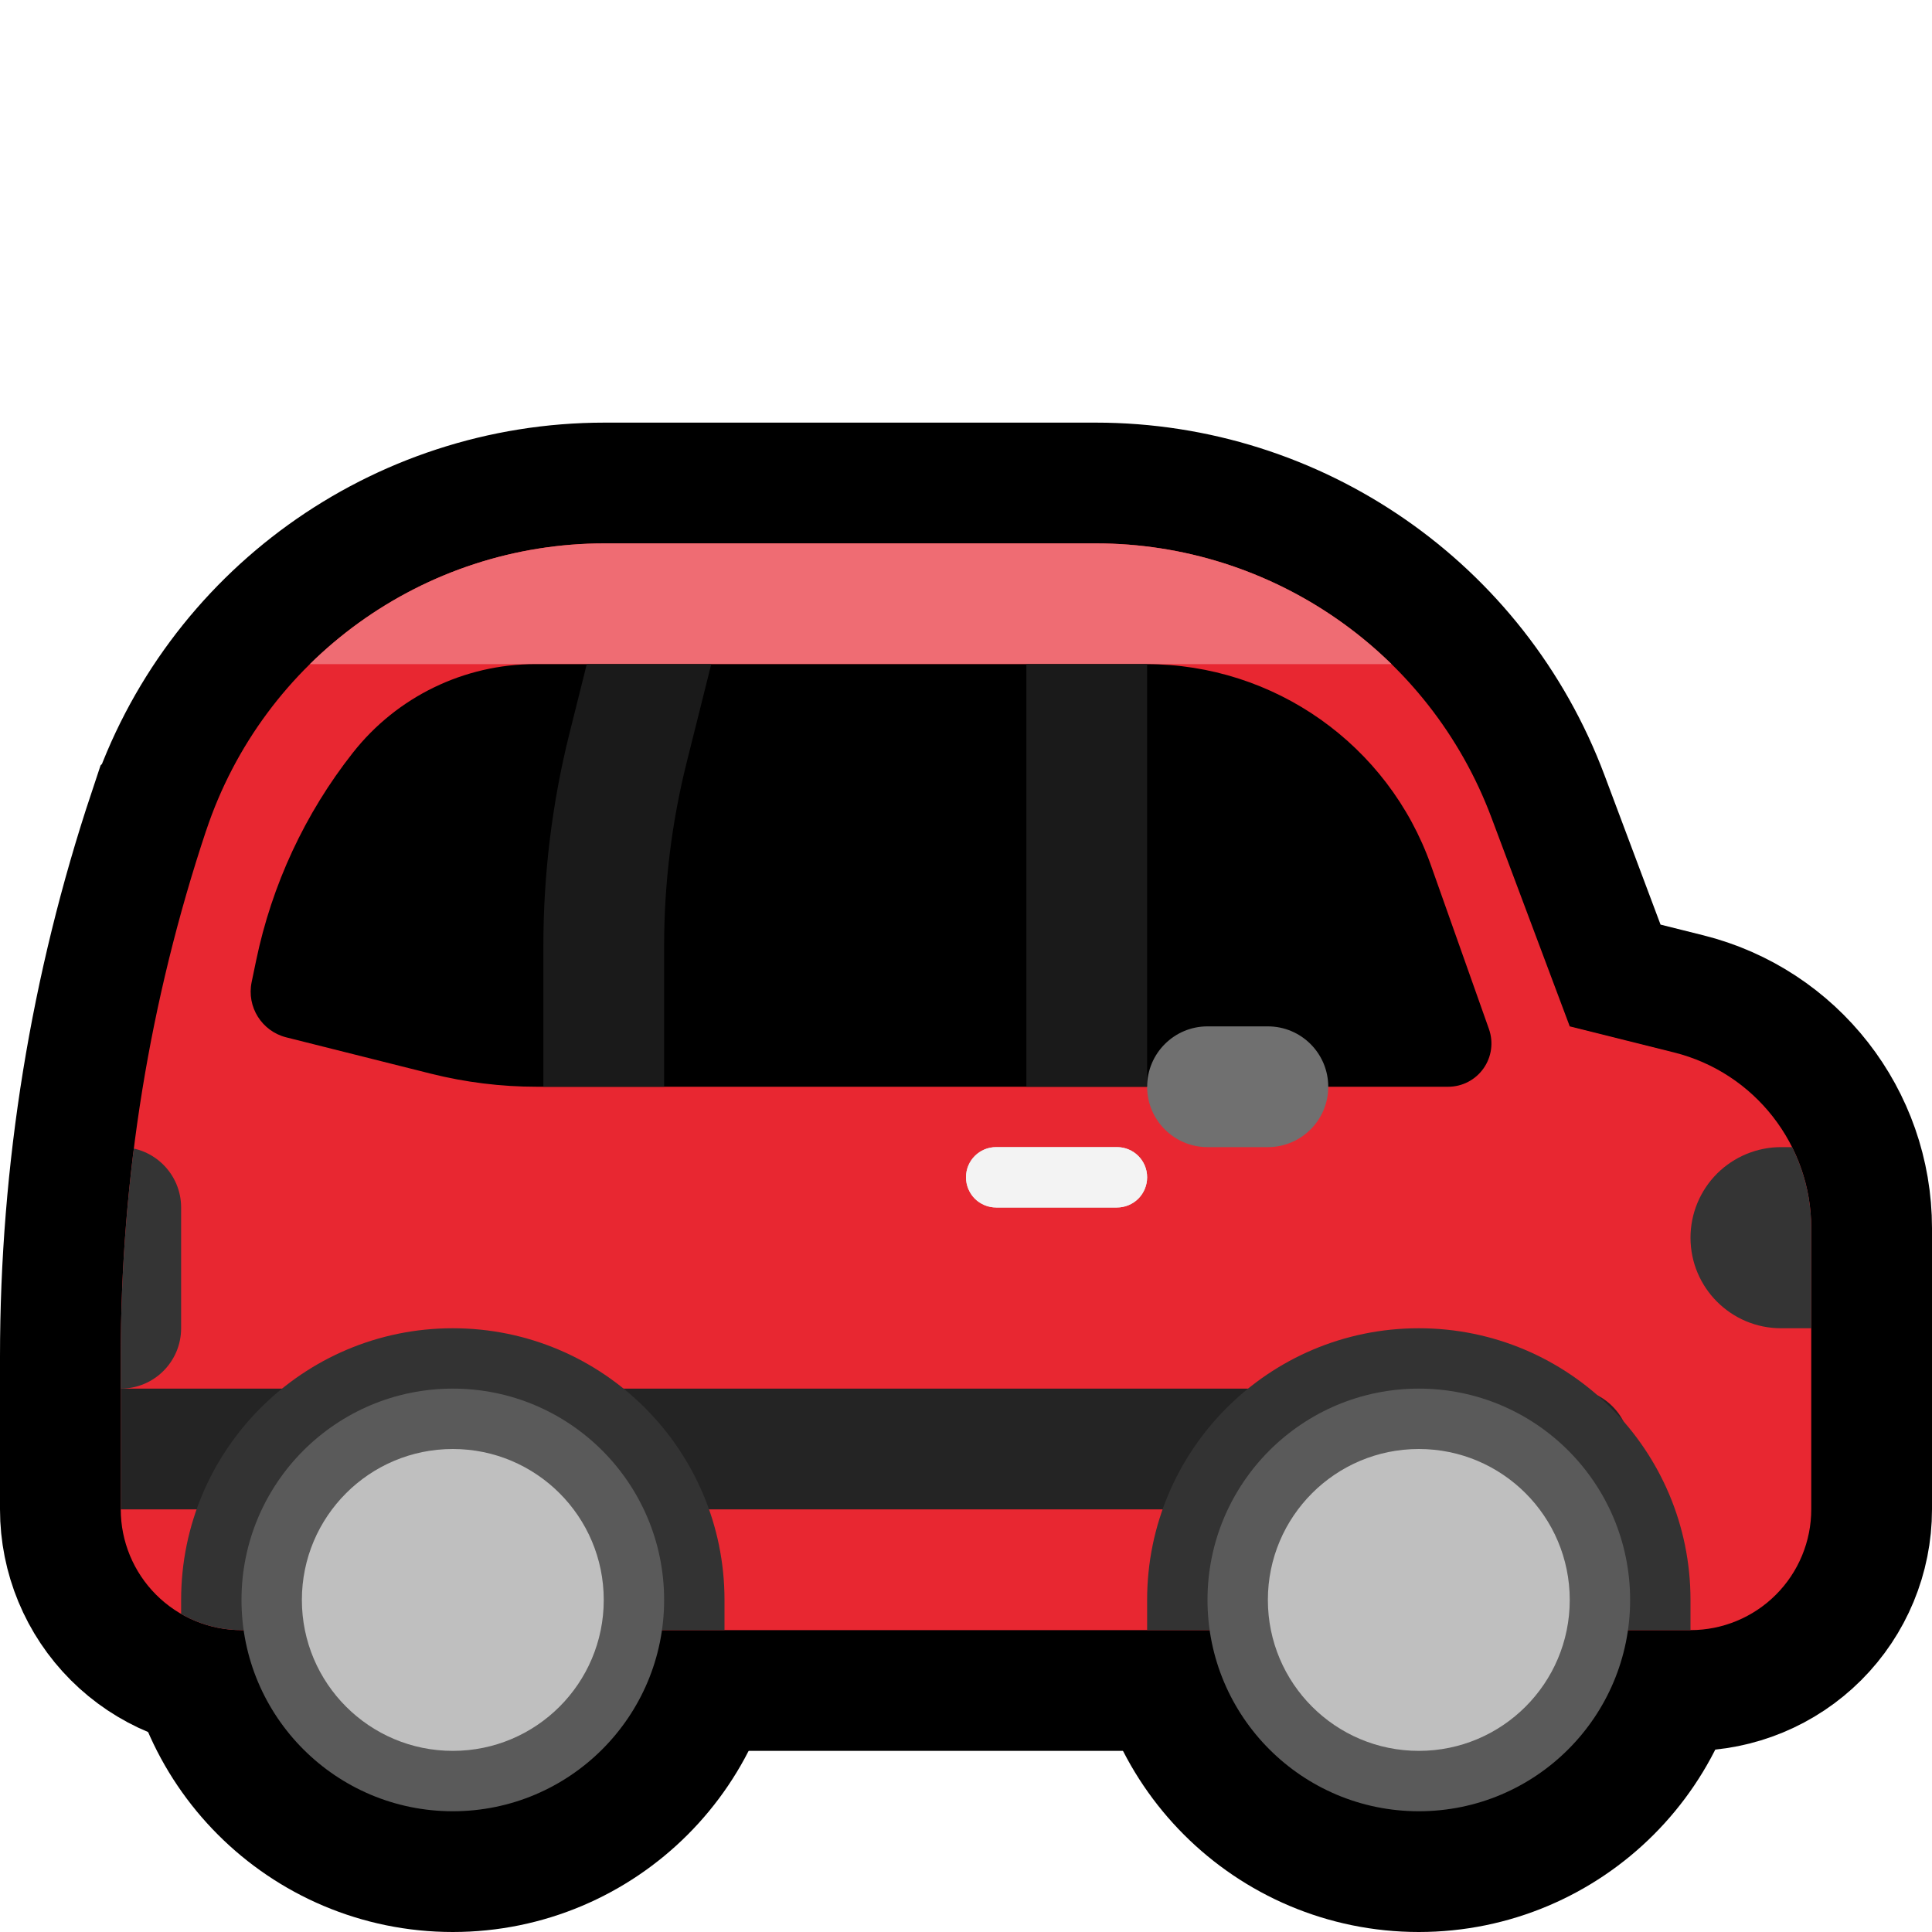
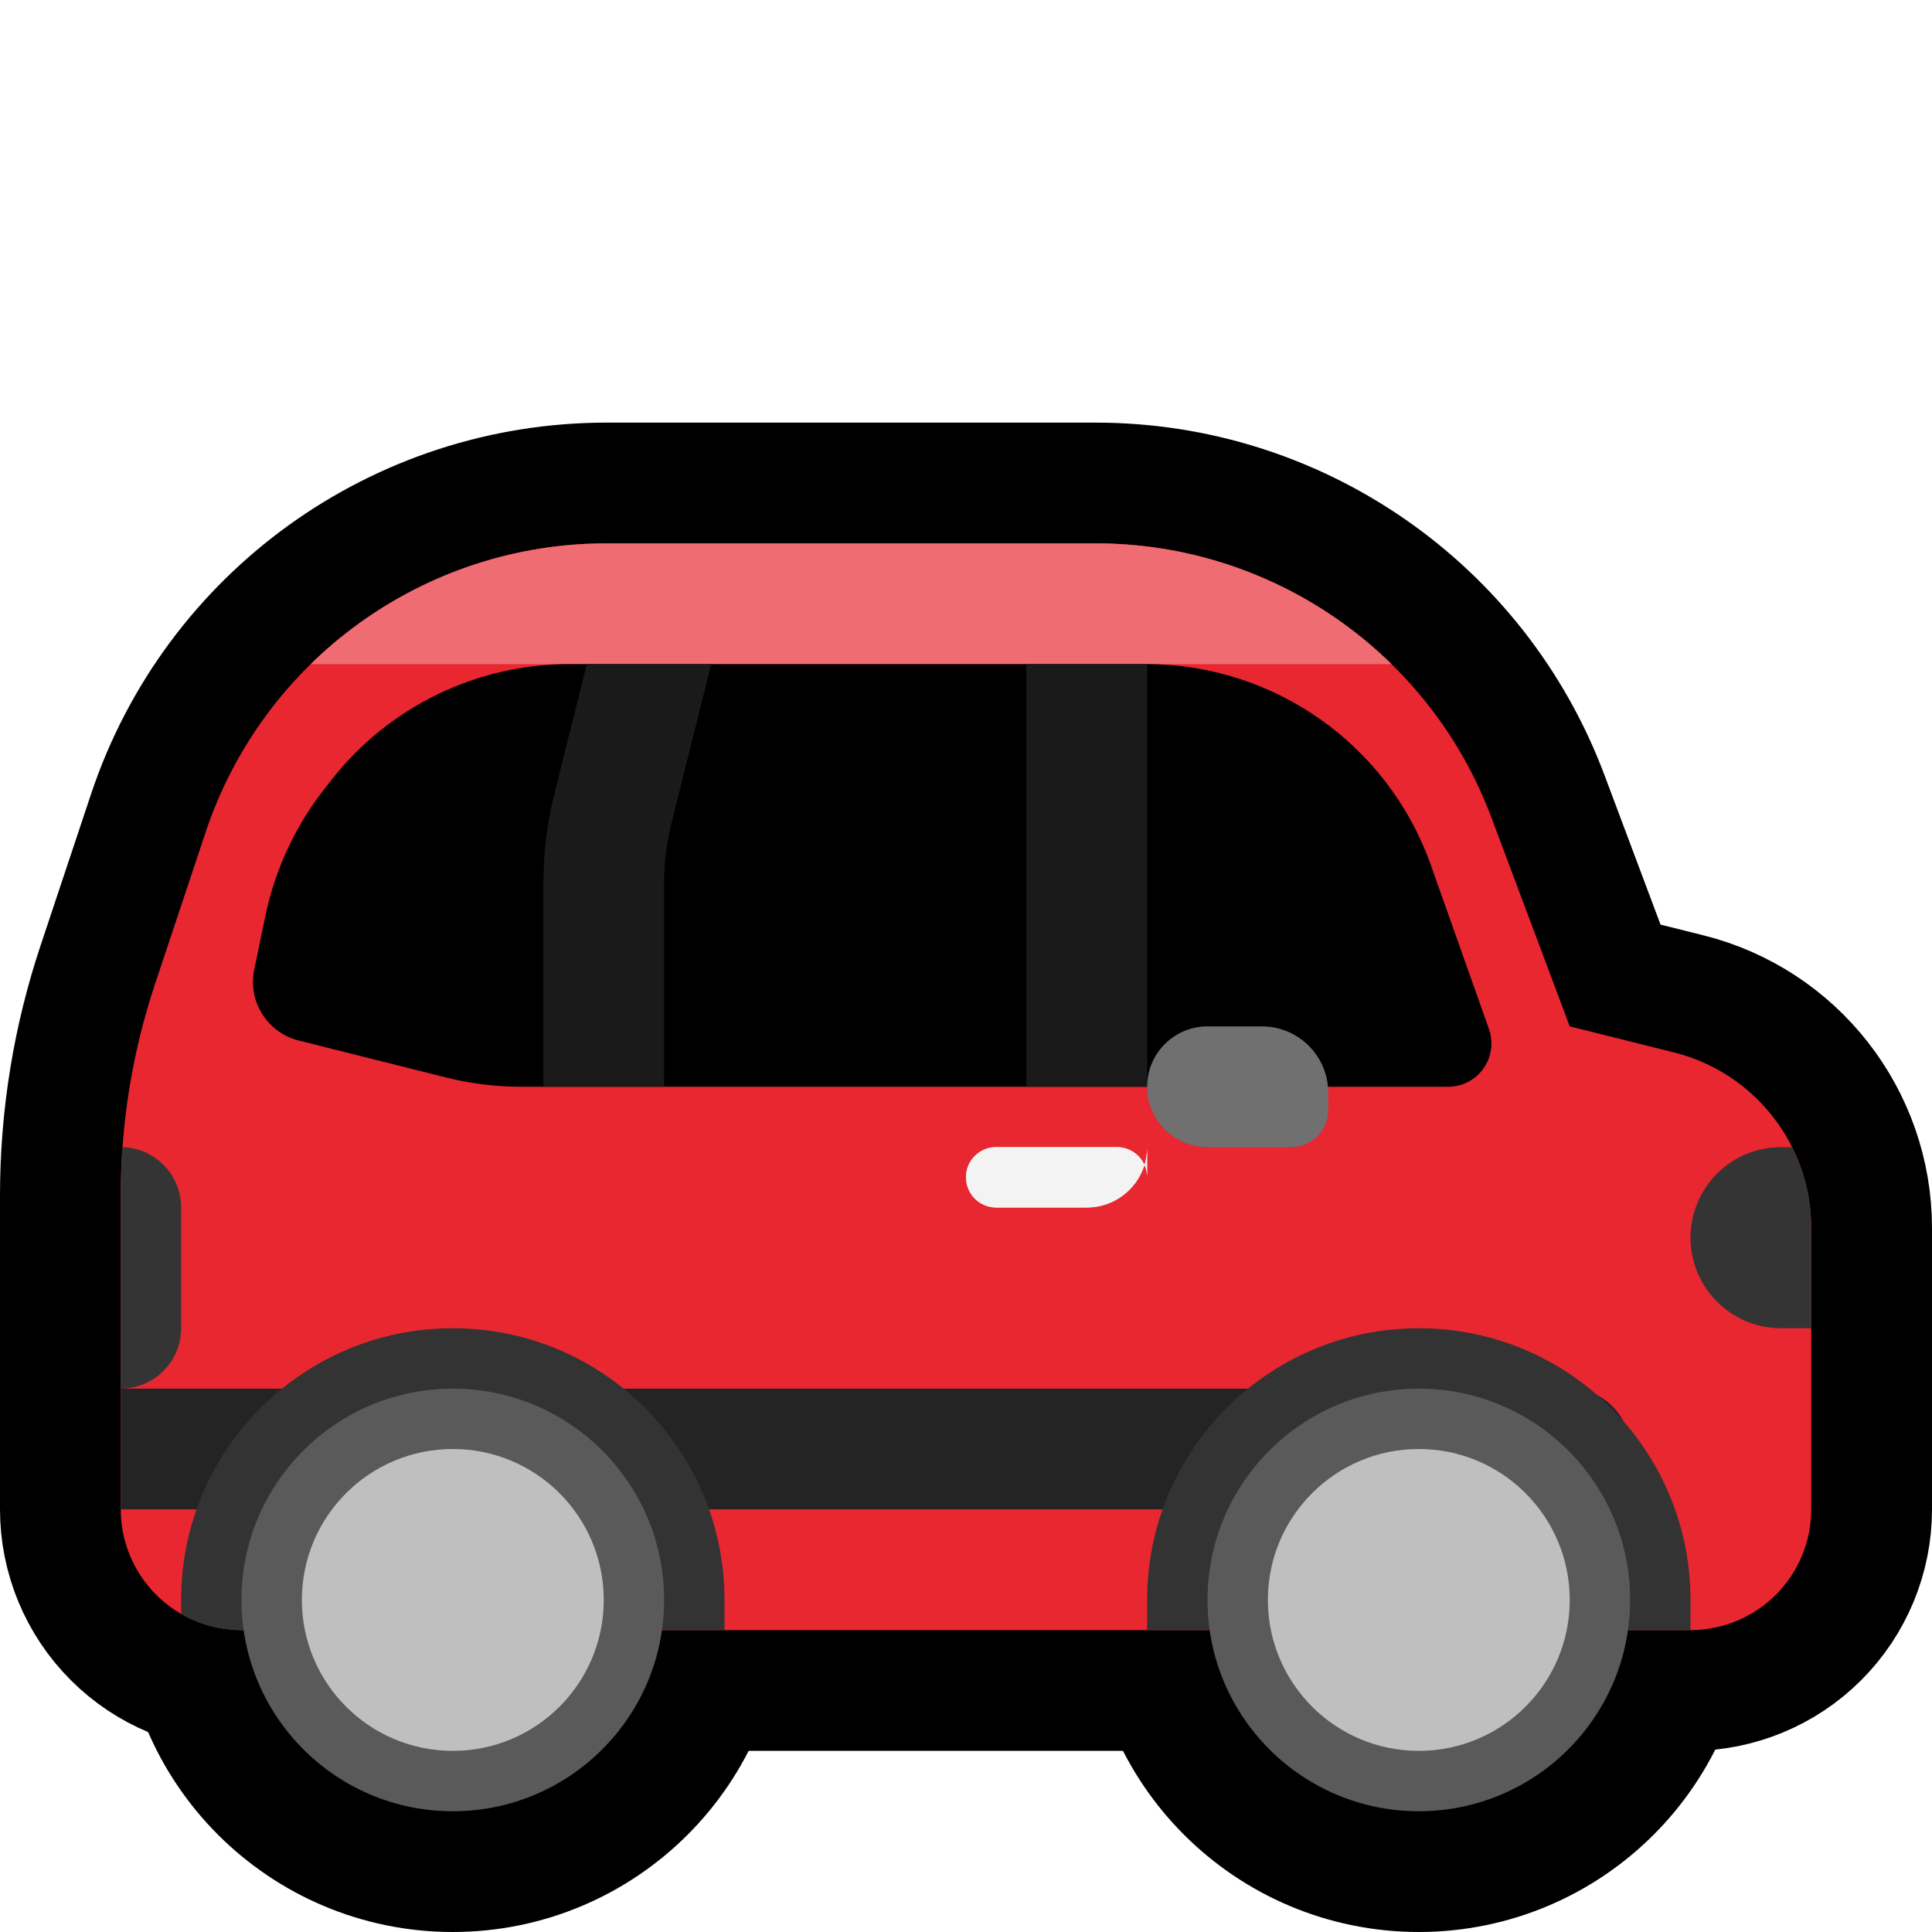
<svg xmlns="http://www.w3.org/2000/svg" width="100%" height="100%" viewBox="0 0 32 32" version="1.1" xml:space="preserve" style="fill-rule:evenodd;clip-rule:evenodd;stroke-linecap:round;stroke-miterlimit:1.5;">
  <rect id="car" x="0" y="0" width="32" height="32" style="fill:none;" />
  <clipPath id="_clip1">
    <rect x="0" y="0" width="32" height="32" />
  </clipPath>
  <g clip-path="url(#_clip1)">
    <g id="outline">
-       <path d="M24.703,13.542c-1.024,-2.732 -3.636,-4.542 -6.554,-4.542c-2.519,0 -5.593,0 -8.135,0c-2.994,0 -5.653,1.916 -6.599,4.756c-0.001,0.001 -0.001,0.001 -0.001,0.001c-0.936,2.81 -1.414,5.753 -1.414,8.715l0,2.528c0,0.53 0.211,1.039 0.586,1.414c0.375,0.375 0.884,0.586 1.414,0.586c5.154,0 18.846,0 24,0c0.53,0 1.039,-0.211 1.414,-0.586c0.375,-0.375 0.586,-0.884 0.586,-1.414c0,-1.377 0,-3.212 0,-4.658c0,-1.376 -0.937,-2.576 -2.272,-2.91c-0.902,-0.225 -1.728,-0.432 -1.728,-0.432c0,0 -0.62,-1.654 -1.297,-3.458Z" style="fill:none;stroke:#000;stroke-width:4px;" />
+       <path d="M24.703,13.542c-1.024,-2.732 -3.636,-4.542 -6.554,-4.542c-2.509,0 -5.568,0 -8.104,0c-3.013,-0 -5.688,1.928 -6.64,4.786c-0.3,0.899 -0.594,1.781 -0.835,2.505c-0.378,1.132 -0.57,2.317 -0.57,3.51l0,5.199c-0,0.53 0.211,1.039 0.586,1.414c0.375,0.375 0.884,0.586 1.414,0.586c5.154,0 18.846,0 24,0c0.53,0 1.039,-0.211 1.414,-0.586c0.375,-0.375 0.586,-0.884 0.586,-1.414c0,-1.377 0,-3.212 -0,-4.658c-0,-1.376 -0.937,-2.576 -2.272,-2.91c-0.902,-0.225 -1.728,-0.432 -1.728,-0.432c0,-0 -0.62,-1.654 -1.297,-3.458Z" style="fill:none;stroke:#000;stroke-width:4px;" />
      <circle cx="7.5" cy="26.5" r="3.5" style="fill:none;stroke:#000;stroke-width:4px;" />
      <circle cx="23.5" cy="26.5" r="3.5" style="fill:none;stroke:#000;stroke-width:4px;" />
    </g>
    <g id="emoji">
-       <path d="M24.703,13.542c-1.024,-2.732 -3.636,-4.542 -6.554,-4.542c-2.519,0 -5.593,0 -8.135,0c-2.994,0 -5.653,1.916 -6.599,4.756c-0.001,0.001 -0.001,0.001 -0.001,0.001c-0.936,2.81 -1.414,5.753 -1.414,8.715l0,2.528c0,0.53 0.211,1.039 0.586,1.414c0.375,0.375 0.884,0.586 1.414,0.586c5.154,0 18.846,0 24,0c0.53,0 1.039,-0.211 1.414,-0.586c0.375,-0.375 0.586,-0.884 0.586,-1.414c0,-1.377 0,-3.212 0,-4.658c0,-1.376 -0.937,-2.576 -2.272,-2.91c-0.902,-0.225 -1.728,-0.432 -1.728,-0.432c0,0 -0.62,-1.654 -1.297,-3.458Z" style="fill:#e82731;" />
+       <path d="M24.703,13.542c-1.024,-2.732 -3.636,-4.542 -6.554,-4.542c-2.509,-0 -5.568,-0 -8.104,-0c-3.013,-0 -5.688,1.928 -6.64,4.786c-0.3,0.899 -0.594,1.781 -0.835,2.505c-0.378,1.132 -0.57,2.317 -0.57,3.51l0,5.199c-0,0.53 0.211,1.039 0.586,1.414c0.375,0.375 0.884,0.586 1.414,0.586c5.154,0 18.846,0 24,0c0.53,0 1.039,-0.211 1.414,-0.586c0.375,-0.375 0.586,-0.884 0.586,-1.414c0,-1.377 0,-3.212 -0,-4.658c-0,-1.376 -0.937,-2.576 -2.272,-2.91c-0.902,-0.225 -1.728,-0.432 -1.728,-0.432c0,0 -0.62,-1.654 -1.297,-3.458Z" style="fill:#e82731;" />
      <clipPath id="_clip2">
-         <path d="M24.703,13.542c-1.024,-2.732 -3.636,-4.542 -6.554,-4.542c-2.519,0 -5.593,0 -8.135,0c-2.994,0 -5.653,1.916 -6.599,4.756c-0.001,0.001 -0.001,0.001 -0.001,0.001c-0.936,2.81 -1.414,5.753 -1.414,8.715l0,2.528c0,0.53 0.211,1.039 0.586,1.414c0.375,0.375 0.884,0.586 1.414,0.586c5.154,0 18.846,0 24,0c0.53,0 1.039,-0.211 1.414,-0.586c0.375,-0.375 0.586,-0.884 0.586,-1.414c0,-1.377 0,-3.212 0,-4.658c0,-1.376 -0.937,-2.576 -2.272,-2.91c-0.902,-0.225 -1.728,-0.432 -1.728,-0.432c0,0 -0.62,-1.654 -1.297,-3.458Z" />
+         <path d="M24.703,13.542c-1.024,-2.732 -3.636,-4.542 -6.554,-4.542c-2.509,-0 -5.568,-0 -8.104,-0c-3.013,-0 -5.688,1.928 -6.64,4.786c-0.3,0.899 -0.594,1.781 -0.835,2.505c-0.378,1.132 -0.57,2.317 -0.57,3.51l0,5.199c-0,0.53 0.211,1.039 0.586,1.414c0.375,0.375 0.884,0.586 1.414,0.586c5.154,0 18.846,0 24,0c0.53,0 1.039,-0.211 1.414,-0.586c0.375,-0.375 0.586,-0.884 0.586,-1.414c0,-1.377 0,-3.212 -0,-4.658c-0,-1.376 -0.937,-2.576 -2.272,-2.91c-0.902,-0.225 -1.728,-0.432 -1.728,-0.432c0,0 -0.62,-1.654 -1.297,-3.458Z" />
      </clipPath>
      <g clip-path="url(#_clip2)">
-         <path d="M19,19.499c0,-0.276 -0.223,-0.499 -0.499,-0.499c-0.555,0 -1.447,0 -2.002,0c-0.276,0 -0.499,0.223 -0.499,0.499c0,0 0,0.001 0,0.001c0,0.133 0.053,0.26 0.146,0.354c0.094,0.093 0.221,0.146 0.354,0.146c0.555,0 1.445,0 2,0c0.133,0 0.26,-0.053 0.354,-0.146c0.093,-0.094 0.146,-0.221 0.146,-0.354c0,0 0,-0.001 0,-0.001Z" style="fill:#dbdbdb;" />
+         <path d="M19,19.5c0,-0.133 -0.053,-0.26 -0.146,-0.354c-0.094,-0.093 -0.221,-0.146 -0.354,-0.146c-0.556,0 -1.448,0 -2.003,0c-0.132,-0 -0.258,0.052 -0.351,0.146c-0.094,0.093 -0.146,0.219 -0.146,0.351c0,0.001 0,0.002 0,0.003c-0,0.133 0.053,0.26 0.146,0.354c0.094,0.093 0.221,0.146 0.354,0.146c0.408,-0 0.996,-0 1.5,-0c0.552,-0 1,-0.448 1,-1c0,0 0,0 0,0.5Z" style="fill:#dbdbdb;" />
        <rect x="1" y="7" width="30" height="4" style="fill:#ef6c73;" />
        <path d="M31,19l-1.5,0c-0.398,0 -0.779,0.158 -1.061,0.439c-0.281,0.282 -0.439,0.663 -0.439,1.061c0,0.828 0.672,1.5 1.5,1.5l1.5,0l0,-3Z" style="fill:#343434;" />
-         <path d="M1,19l1,0c0.552,0 1,0.448 1,1c0,0.611 0,1.389 0,2c0,0.552 -0.448,1 -1,1c-0.5,0 -1,0 -1,0l0,-4Z" style="fill:#343434;" />
-         <path d="M27,24c0,-0.265 -0.105,-0.52 -0.293,-0.707c-0.187,-0.188 -0.442,-0.293 -0.707,-0.293c-4.772,0 -25,0 -25,0l0,2l25,0c0.265,0 0.52,-0.105 0.707,-0.293c0.188,-0.187 0.293,-0.442 0.293,-0.707c0,0 0,0 0,0Z" style="fill:#242424;" />
-         <path d="M28,26.5c0,-2.485 -2.015,-4.5 -4.5,-4.5c0,0 0,0 0,0c-2.485,0 -4.5,2.015 -4.5,4.5c0,0.308 0,0.5 0,0.5l9,0l0,-0.5Z" style="fill:#333;" />
-         <path d="M12,26.5c0,-2.485 -2.015,-4.5 -4.5,-4.5c0,0 0,0 0,0c-2.485,0 -4.5,2.015 -4.5,4.5c0,0.308 0,0.5 0,0.5l9,0l0,-0.5Z" style="fill:#333;" />
+         <path d="M1,19l1,0c0.552,0 1,0.448 1,1c-0,0.611 -0,1.389 -0,2c-0,0.552 -0.448,1 -1,1c-0.5,0 -1,0 -1,0l-0,-4Z" style="fill:#343434;" />
+         <path d="M27,24c-0,-0.265 -0.105,-0.52 -0.293,-0.707c-0.187,-0.188 -0.442,-0.293 -0.707,-0.293c-4.772,-0 -25,-0 -25,-0l0,2l25,-0c0.265,0 0.52,-0.105 0.707,-0.293c0.188,-0.187 0.293,-0.442 0.293,-0.707Z" style="fill:#242424;" />
+         <path d="M28,26.5c-0,-2.485 -2.015,-4.5 -4.5,-4.5c-0,0 -0,0 -0,0c-2.485,0 -4.5,2.015 -4.5,4.5c0,0.308 0,0.5 0,0.5l9,-0l0,-0.5Z" style="fill:#333;" />
+         <path d="M12,26.5c-0,-2.485 -2.015,-4.5 -4.5,-4.5c-0,0 -0,0 -0,0c-2.485,0 -4.5,2.015 -4.5,4.5c0,0.308 0,0.5 0,0.5l9,-0l0,-0.5Z" style="fill:#333;" />
      </g>
-       <path d="M19,19.499c0,-0.276 -0.223,-0.499 -0.499,-0.499c-0.555,0 -1.447,0 -2.002,0c-0.276,0 -0.499,0.223 -0.499,0.499c0,0 0,0.001 0,0.001c0,0.133 0.053,0.26 0.146,0.354c0.094,0.093 0.221,0.146 0.354,0.146c0.555,0 1.445,0 2,0c0.133,0 0.26,-0.053 0.354,-0.146c0.093,-0.094 0.146,-0.221 0.146,-0.354c0,0 0,-0.001 0,-0.001Z" style="fill:#f3f3f3;" />
-       <path d="M23.7,14.33c-0.707,-1.996 -2.595,-3.33 -4.713,-3.33l-10.121,0c-1.178,0 -2.291,0.54 -3.02,1.466c0,0 -0.001,0.001 -0.001,0.001c-0.794,1.008 -1.342,2.187 -1.603,3.444c-0.026,0.124 -0.051,0.244 -0.074,0.356c-0.085,0.41 0.168,0.813 0.574,0.915c0.674,0.169 1.678,0.421 2.393,0.601c0.574,0.144 1.165,0.217 1.757,0.217c2.897,0 12.03,0 15.094,0c0.233,0 0.451,-0.113 0.585,-0.303c0.135,-0.19 0.168,-0.433 0.091,-0.652c-0.252,-0.709 -0.61,-1.721 -0.962,-2.715Z" />
+       <path d="M19,19.5c0,-0.133 -0.053,-0.26 -0.146,-0.354c-0.094,-0.093 -0.221,-0.146 -0.354,-0.146c-0.556,0 -1.448,0 -2.003,0c-0.132,-0 -0.258,0.052 -0.351,0.146c-0.094,0.093 -0.146,0.219 -0.146,0.351c0,0.001 0,0.002 0,0.003c-0,0.133 0.053,0.26 0.146,0.354c0.094,0.093 0.221,0.146 0.354,0.146c0.408,-0 0.996,-0 1.5,-0c0.552,-0 1,-0.448 1,-1c0,0 0,0 0,0.5Z" style="fill:#f3f3f3;" />
+       <path d="M23.7,14.33c-0.707,-1.996 -2.595,-3.33 -4.713,-3.33l-9.56,-0c-1.532,0 -2.98,0.703 -3.928,1.907c-0.04,0.051 -0.079,0.101 -0.118,0.15c-0.488,0.62 -0.826,1.345 -0.987,2.119c-0.06,0.293 -0.125,0.604 -0.183,0.885c-0.109,0.525 0.216,1.042 0.736,1.173c0.752,0.188 1.791,0.449 2.442,0.613c0.406,0.101 0.823,0.153 1.241,0.153l15.356,-0c0.233,0 0.451,-0.113 0.585,-0.303c0.135,-0.19 0.168,-0.433 0.091,-0.652c-0.252,-0.709 -0.61,-1.721 -0.962,-2.715Z" />
      <clipPath id="_clip3">
-         <path d="M23.7,14.33c-0.707,-1.996 -2.595,-3.33 -4.713,-3.33l-10.121,0c-1.178,0 -2.291,0.54 -3.02,1.466c0,0 -0.001,0.001 -0.001,0.001c-0.794,1.008 -1.342,2.187 -1.603,3.444c-0.026,0.124 -0.051,0.244 -0.074,0.356c-0.085,0.41 0.168,0.813 0.574,0.915c0.674,0.169 1.678,0.421 2.393,0.601c0.574,0.144 1.165,0.217 1.757,0.217c2.897,0 12.03,0 15.094,0c0.233,0 0.451,-0.113 0.585,-0.303c0.135,-0.19 0.168,-0.433 0.091,-0.652c-0.252,-0.709 -0.61,-1.721 -0.962,-2.715Z" />
+         <path d="M23.7,14.33c-0.707,-1.996 -2.595,-3.33 -4.713,-3.33l-9.56,-0c-1.532,0 -2.98,0.703 -3.928,1.907c-0.04,0.051 -0.079,0.101 -0.118,0.15c-0.488,0.62 -0.826,1.345 -0.987,2.119c-0.06,0.293 -0.125,0.604 -0.183,0.885c-0.109,0.525 0.216,1.042 0.736,1.173c0.752,0.188 1.791,0.449 2.442,0.613c0.406,0.101 0.823,0.153 1.241,0.153l15.356,-0c0.233,0 0.451,-0.113 0.585,-0.303c0.135,-0.19 0.168,-0.433 0.091,-0.652c-0.252,-0.709 -0.61,-1.721 -0.962,-2.715Z" />
      </clipPath>
      <g clip-path="url(#_clip3)">
-         <path d="M11,10c0,0 -0.319,1.276 -0.597,2.387c-0.268,1.071 -0.403,2.171 -0.403,3.276c0,1.455 0,3.337 0,3.337" style="fill:none;stroke:#1a1a1a;stroke-width:2px;stroke-linejoin:round;" />
+         <path d="M11,10c-0,0 -0.568,2.271 -0.848,3.391c-0.101,0.404 -0.152,0.82 -0.152,1.237c-0,1.343 -0,4.372 -0,4.372" style="fill:none;stroke:#1a1a1a;stroke-width:2px;stroke-linejoin:round;" />
        <path d="M18,11l0,8" style="fill:none;stroke:#1a1a1a;stroke-width:2px;stroke-linejoin:round;" />
      </g>
      <circle cx="7.5" cy="26.5" r="3.5" style="fill:#5a5a5a;" />
      <circle cx="23.5" cy="26.5" r="3.5" style="fill:#5a5a5a;" />
      <circle cx="23.5" cy="26.5" r="2.5" style="fill:#bfbfbf;" />
      <circle cx="7.5" cy="26.5" r="2.5" style="fill:#bfbfbf;" />
-       <path d="M22,18c0,-0.552 -0.448,-1 -1,-1c-0.322,0 -0.678,0 -1,0c-0.552,0 -1,0.448 -1,1c0,0.552 0.448,1 1,1c0.322,0 0.678,0 1,0c0.552,0 1,-0.448 1,-1c0,0 0,0 0,0Z" style="fill:#707070;" />
+       <path d="M22,18.1c0,-0.608 -0.492,-1.1 -1.1,-1.1c-0.295,0 -0.611,0 -0.9,0c-0.552,0 -1,0.448 -1,1c0,0.552 0.448,1 1,1c0.458,0 0.987,0 1.386,0c0.339,-0 0.614,-0.275 0.614,-0.614c0,-0.091 0,-0.188 0,-0.286Z" style="fill:#707070;" />
    </g>
  </g>
</svg>
